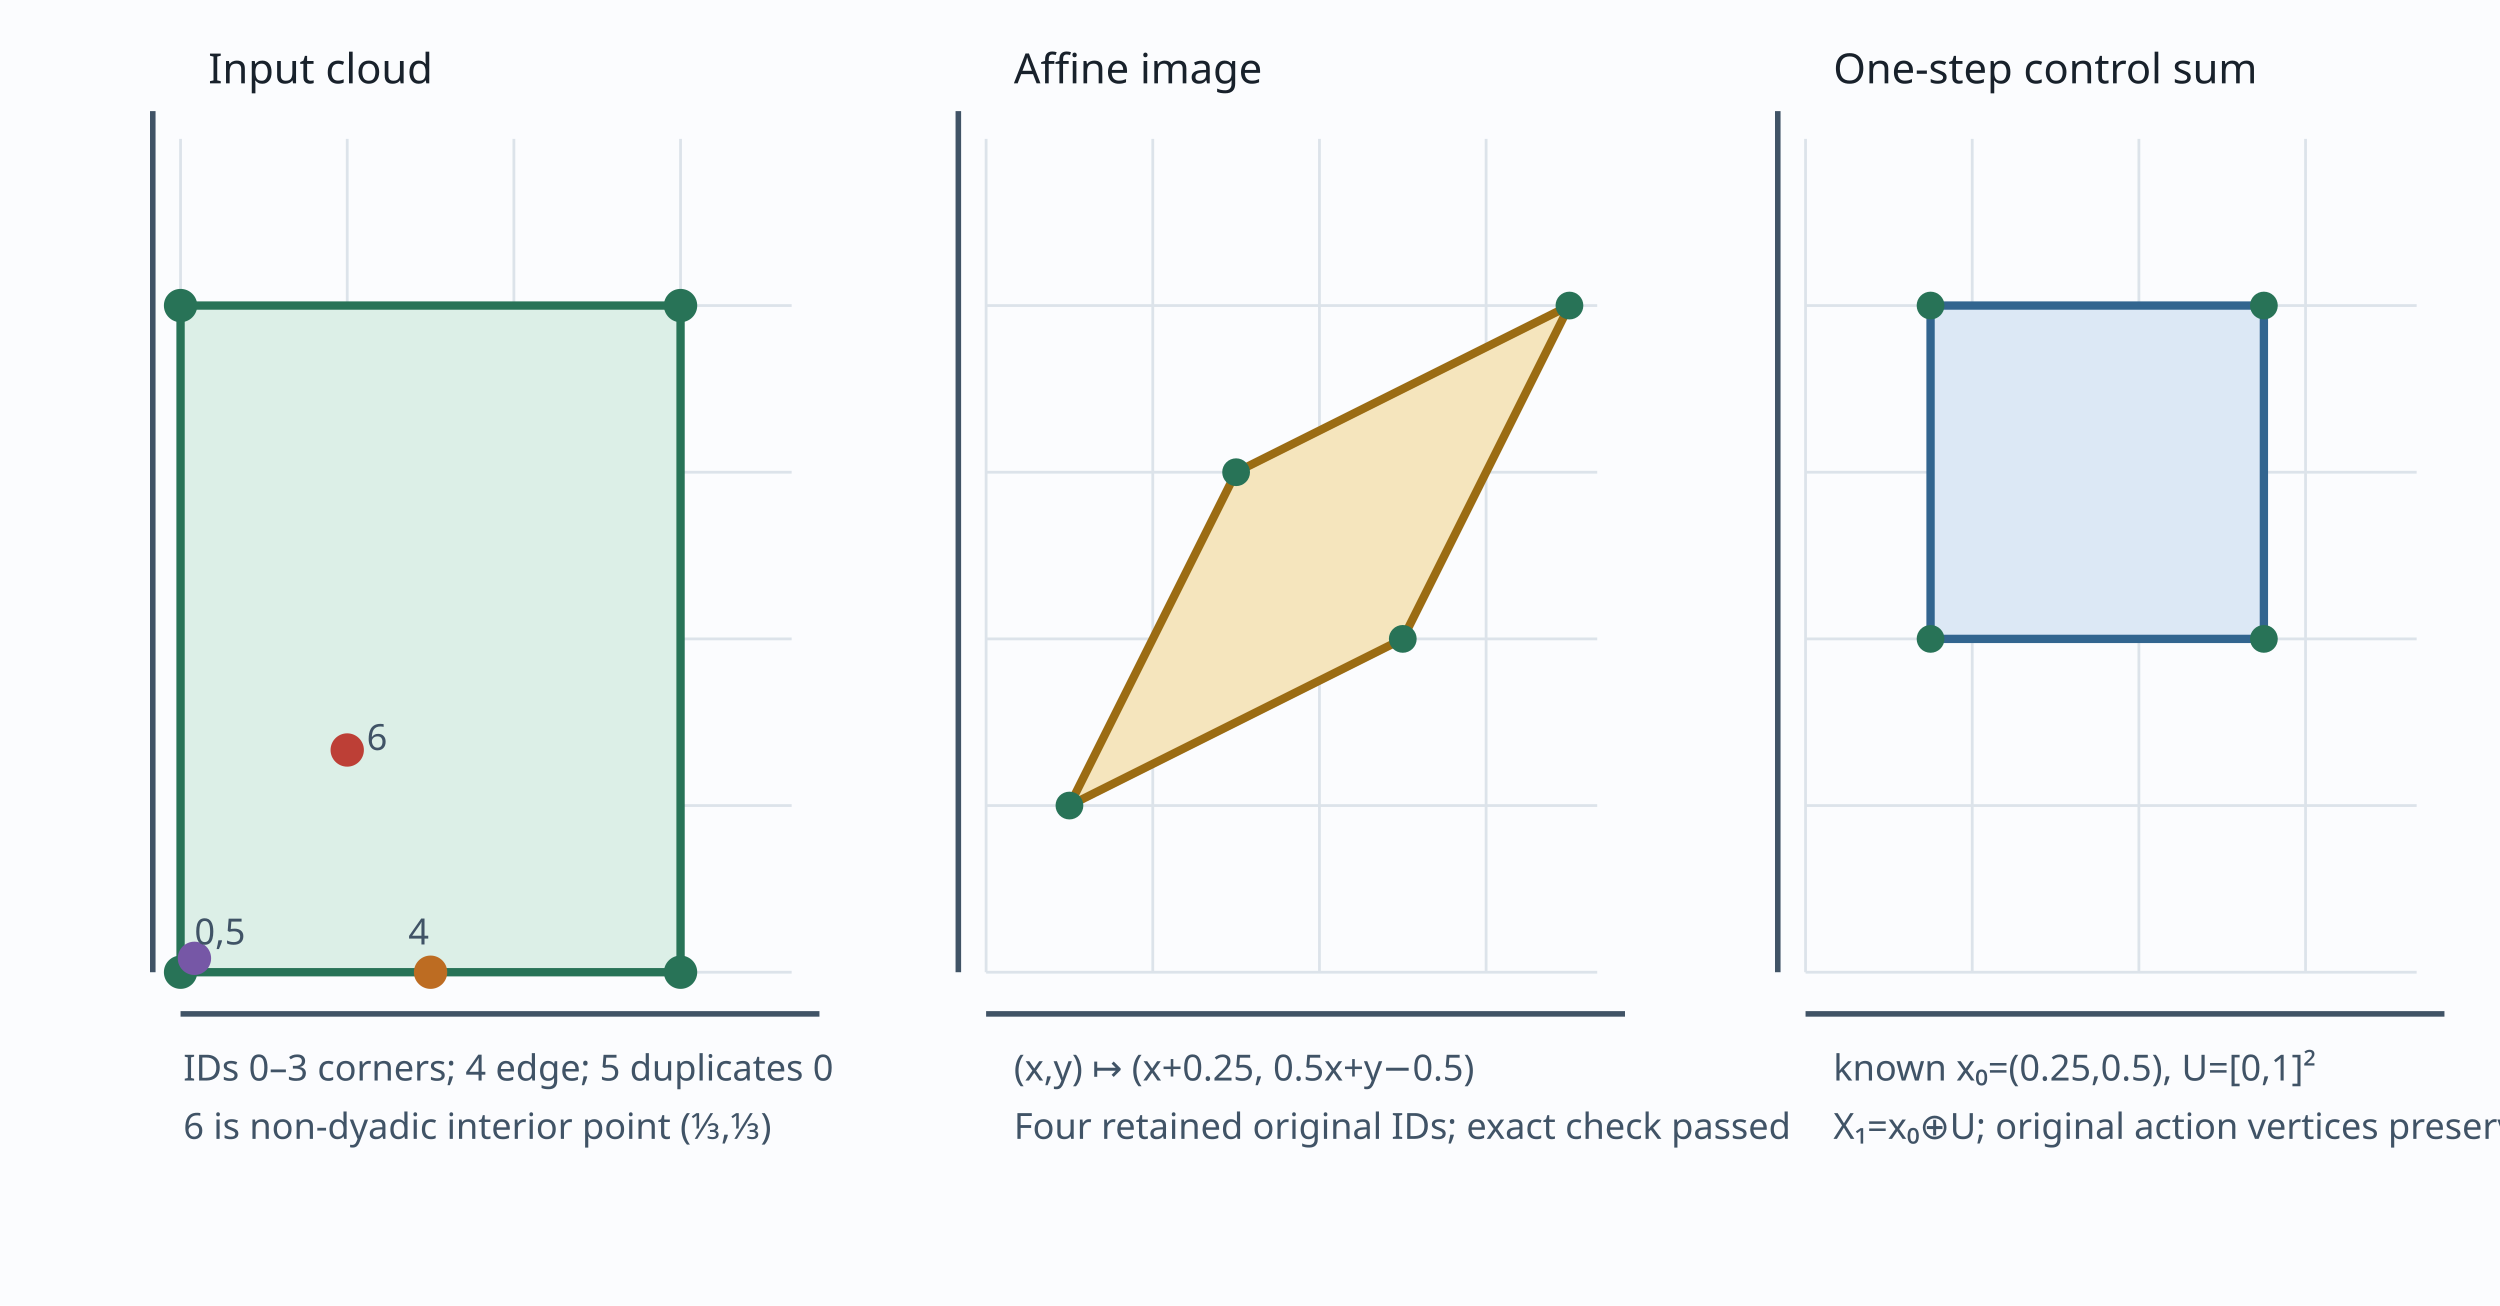
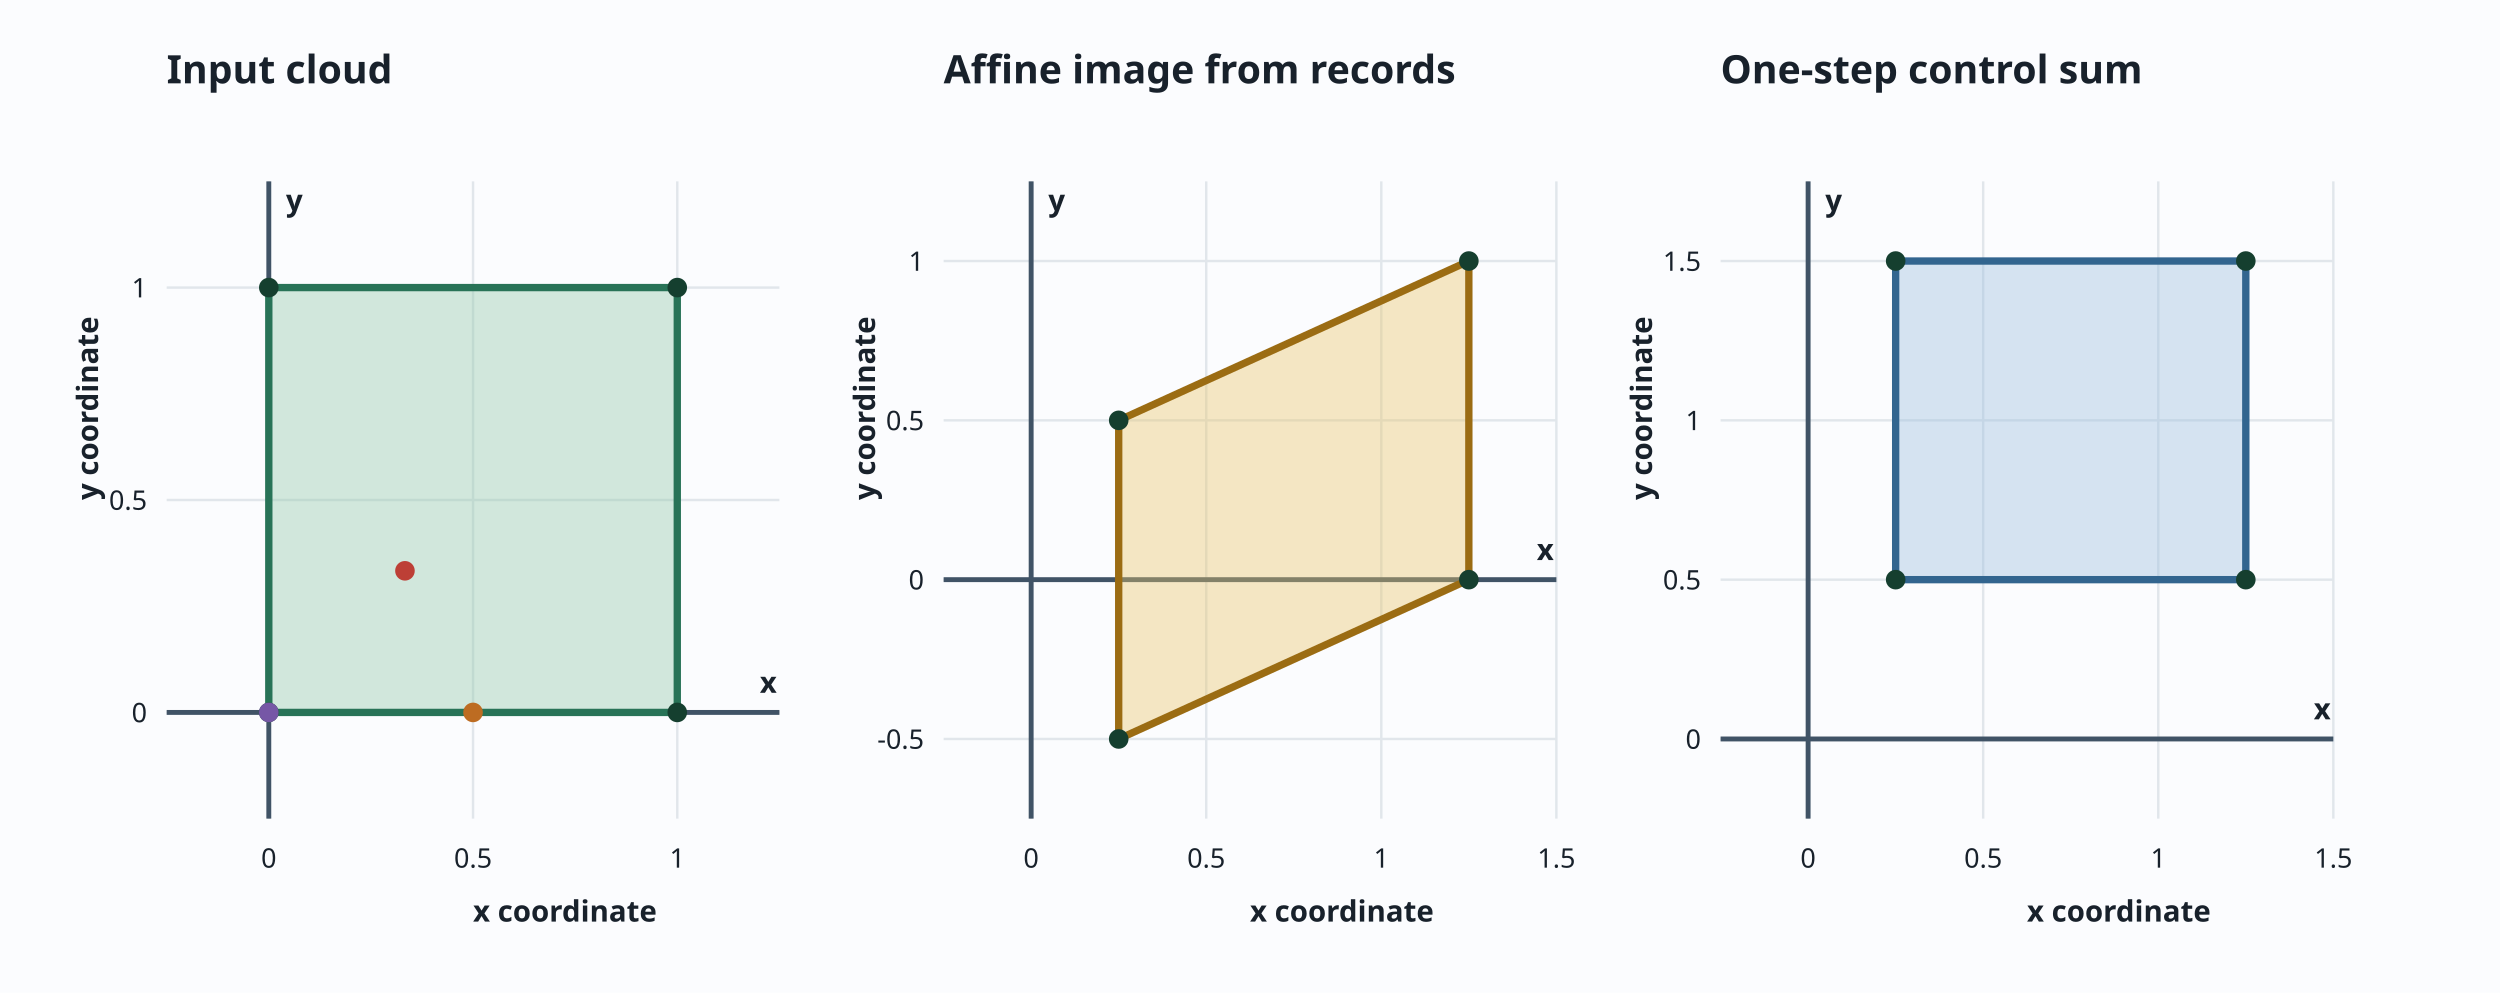
- <svg xmlns="http://www.w3.org/2000/svg" viewBox="0 0 900 470" role="img" aria-labelledby="title desc">
-   <style>
-     text{font:15px system-ui,sans-serif;fill:#18212b}.small{font-size:13px;fill:#405366}
-     .grid{stroke:#dce3ea;stroke-width:1}.axis{stroke:#405366;stroke-width:2}
-     .hull{fill:#dcefe7;stroke:#287357;stroke-width:3}.image{fill:#f5e5bd;stroke:#9b6c13;stroke-width:3}
-     .sum{fill:#dce8f5;stroke:#32658f;stroke-width:3}.corner{fill:#287357}.edge{fill:#bd6c22}
-     .duplicate{fill:#7657a6}.interior{fill:#bd3f36}
-   </style>
-   <rect width="900" height="470" fill="#fbfcfe" />
-   <path class="grid" d="M65 350H285 M65 290H285 M65 230H285 M65 170H285 M65 110H285 M65 50V350 M125 50V350 M185 50V350 M245 50V350" />
-   <path class="axis" d="M65 365H295 M55 350V40" />
-   <path class="hull" d="M65 350L245 350L245 110L65 110Z" />
-   <circle class="corner" cx="65" cy="350" r="6" />
-   <circle class="corner" cx="245" cy="350" r="6" />
-   <circle class="corner" cx="245" cy="110" r="6" />
-   <circle class="corner" cx="65" cy="110" r="6" />
-   <circle class="edge" cx="155" cy="350" r="6" />
-   <circle class="duplicate" cx="70" cy="345" r="6" />
-   <circle class="interior" cx="125" cy="270" r="6" />
-   <text x="75" y="30">Input cloud</text>
-   <text class="small" x="66" y="389">IDs 0–3 corners; 4 edge; 5 duplicates 0</text>
-   <text class="small" x="66" y="410">6 is non-dyadic interior point (⅓,⅓)</text>
-   <text class="small" x="70" y="340">0,5</text>
-   <text class="small" x="147" y="340">4</text>
-   <text class="small" x="132" y="270">6</text>
-   <path class="grid" d="M355 350H575 M355 290H575 M355 230H575 M355 170H575 M355 110H575 M355 50V350 M415 50V350 M475 50V350 M535 50V350" />
-   <path class="axis" d="M355 365H585 M345 350V40" />
-   <path class="image" d="M385 290L505 230L565 110L445 170Z" />
-   <circle class="corner" cx="385" cy="290" r="5" />
-   <circle class="corner" cx="505" cy="230" r="5" />
-   <circle class="corner" cx="565" cy="110" r="5" />
-   <circle class="corner" cx="445" cy="170" r="5" />
-   <text x="365" y="30">Affine image</text>
-   <text class="small" x="365" y="389">(x,y) ↦ (x+0.25, 0.5x+y−0.5)</text>
-   <text class="small" x="365" y="410">Four retained original IDs; exact check passed</text>
-   <path class="grid" d="M650 350H870 M650 290H870 M650 230H870 M650 170H870 M650 110H870 M650 50V350 M710 50V350 M770 50V350 M830 50V350" />
-   <path class="axis" d="M650 365H880 M640 350V40" />
-   <path class="sum" d="M695 230L815 230L815 110L695 110Z" />
-   <circle class="corner" cx="695" cy="230" r="5" />
-   <circle class="corner" cx="815" cy="230" r="5" />
-   <circle class="corner" cx="815" cy="110" r="5" />
-   <circle class="corner" cx="695" cy="110" r="5" />
-   <text x="660" y="30">One-step control sum</text>
-   <text class="small" x="660" y="389">known x₀=(0.25,0.5), U=[0,1]²</text>
-   <text class="small" x="660" y="410">X₁=x₀⊕U; original action vertices preserved</text>
+ <svg xmlns="http://www.w3.org/2000/svg" viewBox="0 0 1020 405" role="img" aria-labelledby="title desc">
+   <style>text{font:14px system-ui,sans-serif;fill:#18212b}.title{font-weight:650;font-size:16px}.tick{font-size:11px;text-anchor:middle}.ytick{text-anchor:end}.grid{stroke:#e1e6eb;stroke-width:1}.axis{stroke:#405366;stroke-width:2}.axis-label,.axis-name{font-size:12px;font-weight:600}.shape{stroke-width:3;fill-opacity:.4}.hull{fill:#91c8aa;stroke:#287357}.image{fill:#e9c76d;stroke:#9b6c13}.sum{fill:#9cbfdf;stroke:#32658f}.vertex{fill:#153f2f}.edge{fill:#bd6c22}.duplicate{fill:#7657a6}.interior{fill:#bd3f36}</style>
+   <rect width="1020" height="405" fill="#fbfcfe" />
+   <g class="plot" aria-label="Input cloud">
+     <text class="title" x="68" y="34">Input cloud</text>
+     <path class="grid" d="M109.67 74V334" />
+     <text class="tick" x="109.67" y="354">0</text>
+     <path class="grid" d="M193.00 74V334" />
+     <text class="tick" x="193.00" y="354">0.5</text>
+     <path class="grid" d="M276.33 74V334" />
+     <text class="tick" x="276.33" y="354">1</text>
+     <path class="grid" d="M68 290.67H318" />
+     <text class="tick ytick" x="60" y="294.67">0</text>
+     <path class="grid" d="M68 204.00H318" />
+     <text class="tick ytick" x="60" y="208.00">0.5</text>
+     <path class="grid" d="M68 117.33H318" />
+     <text class="tick ytick" x="60" y="121.33">1</text>
+     <path class="axis" d="M68 290.67H318" />
+     <path class="axis" d="M109.67 74V334" />
+     <text class="axis-label" x="310" y="282.67">x</text>
+     <text class="axis-label" x="116.67" y="86">y</text>
+     <path class="shape hull" d="M109.67,290.67 L276.33,290.67 L276.33,117.33 L109.67,117.33 Z" />
+     <circle class="vertex" cx="109.67" cy="290.67" r="4" />
+     <circle class="vertex" cx="276.33" cy="290.67" r="4" />
+     <circle class="vertex" cx="276.33" cy="117.33" r="4" />
+     <circle class="vertex" cx="109.67" cy="117.33" r="4" />
+     <circle class="edge" cx="193.00" cy="290.67" r="4" />
+     <circle class="duplicate" cx="109.67" cy="290.67" r="4" />
+     <circle class="interior" cx="165.22" cy="232.89" r="4" />
+     <text class="axis-name" x="193" y="376">x coordinate</text>
+     <text class="axis-name" transform="translate(40 204) rotate(-90)">y coordinate</text>
+   </g>
+   <g class="plot" aria-label="Affine image from records">
+     <text class="title" x="385" y="34">Affine image from records</text>
+     <path class="grid" d="M420.71 74V334" />
+     <text class="tick" x="420.71" y="354">0</text>
+     <path class="grid" d="M492.14 74V334" />
+     <text class="tick" x="492.14" y="354">0.5</text>
+     <path class="grid" d="M563.57 74V334" />
+     <text class="tick" x="563.57" y="354">1</text>
+     <path class="grid" d="M635.00 74V334" />
+     <text class="tick" x="635.00" y="354">1.5</text>
+     <path class="grid" d="M385 301.50H635" />
+     <text class="tick ytick" x="377" y="305.50">-0.5</text>
+     <path class="grid" d="M385 236.50H635" />
+     <text class="tick ytick" x="377" y="240.50">0</text>
+     <path class="grid" d="M385 171.50H635" />
+     <text class="tick ytick" x="377" y="175.50">0.5</text>
+     <path class="grid" d="M385 106.50H635" />
+     <text class="tick ytick" x="377" y="110.50">1</text>
+     <path class="axis" d="M385 236.50H635" />
+     <path class="axis" d="M420.71 74V334" />
+     <text class="axis-label" x="627" y="228.50">x</text>
+     <text class="axis-label" x="427.71" y="86">y</text>
+     <path class="shape image" d="M456.43,301.50 L599.29,236.50 L599.29,106.50 L456.43,171.50 Z" />
+     <circle class="vertex" cx="456.43" cy="301.50" r="4" />
+     <circle class="vertex" cx="599.29" cy="236.50" r="4" />
+     <circle class="vertex" cx="599.29" cy="106.50" r="4" />
+     <circle class="vertex" cx="456.43" cy="171.50" r="4" />
+     <text class="axis-name" x="510" y="376">x coordinate</text>
+     <text class="axis-name" transform="translate(357 204) rotate(-90)">y coordinate</text>
+   </g>
+   <g class="plot" aria-label="One-step control sum">
+     <text class="title" x="702" y="34">One-step control sum</text>
+     <path class="grid" d="M737.71 74V334" />
+     <text class="tick" x="737.71" y="354">0</text>
+     <path class="grid" d="M809.14 74V334" />
+     <text class="tick" x="809.14" y="354">0.5</text>
+     <path class="grid" d="M880.57 74V334" />
+     <text class="tick" x="880.57" y="354">1</text>
+     <path class="grid" d="M952.00 74V334" />
+     <text class="tick" x="952.00" y="354">1.5</text>
+     <path class="grid" d="M702 301.50H952" />
+     <text class="tick ytick" x="694" y="305.50">0</text>
+     <path class="grid" d="M702 236.50H952" />
+     <text class="tick ytick" x="694" y="240.50">0.5</text>
+     <path class="grid" d="M702 171.50H952" />
+     <text class="tick ytick" x="694" y="175.50">1</text>
+     <path class="grid" d="M702 106.50H952" />
+     <text class="tick ytick" x="694" y="110.50">1.5</text>
+     <path class="axis" d="M702 301.50H952" />
+     <path class="axis" d="M737.71 74V334" />
+     <text class="axis-label" x="944" y="293.50">x</text>
+     <text class="axis-label" x="744.71" y="86">y</text>
+     <path class="shape sum" d="M773.43,236.50 L916.29,236.50 L916.29,106.50 L773.43,106.50 Z" />
+     <circle class="vertex" cx="773.43" cy="236.50" r="4" />
+     <circle class="vertex" cx="916.29" cy="236.50" r="4" />
+     <circle class="vertex" cx="916.29" cy="106.50" r="4" />
+     <circle class="vertex" cx="773.43" cy="106.50" r="4" />
+     <text class="axis-name" x="827" y="376">x coordinate</text>
+     <text class="axis-name" transform="translate(674 204) rotate(-90)">y coordinate</text>
+   </g>
</svg>
